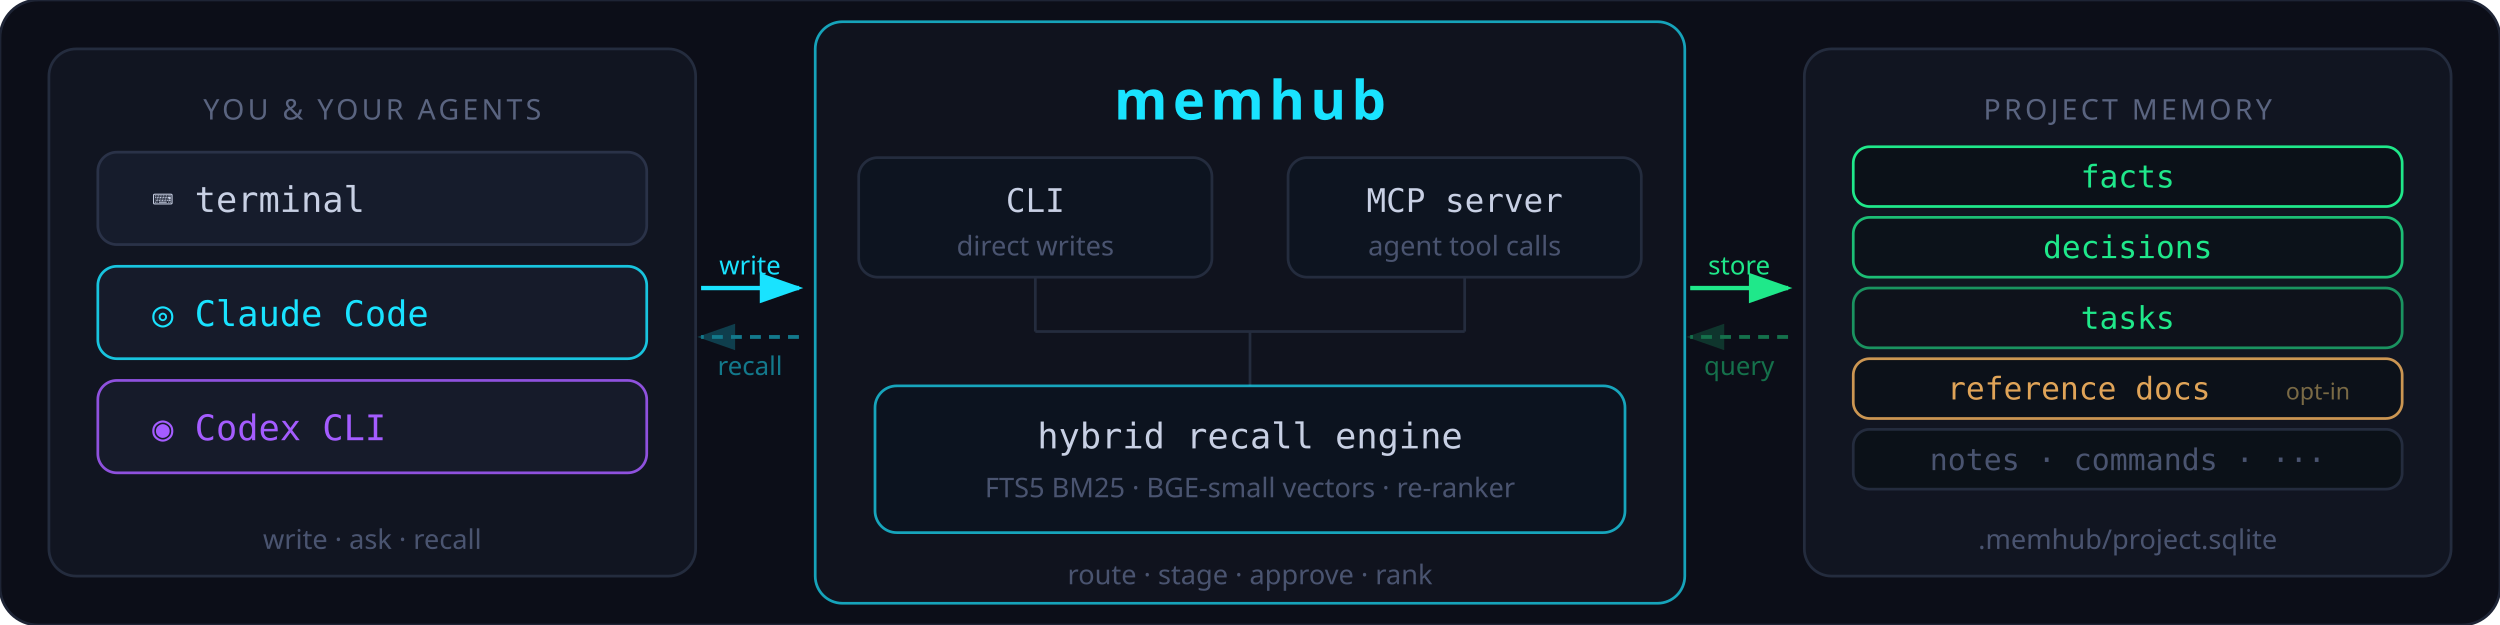
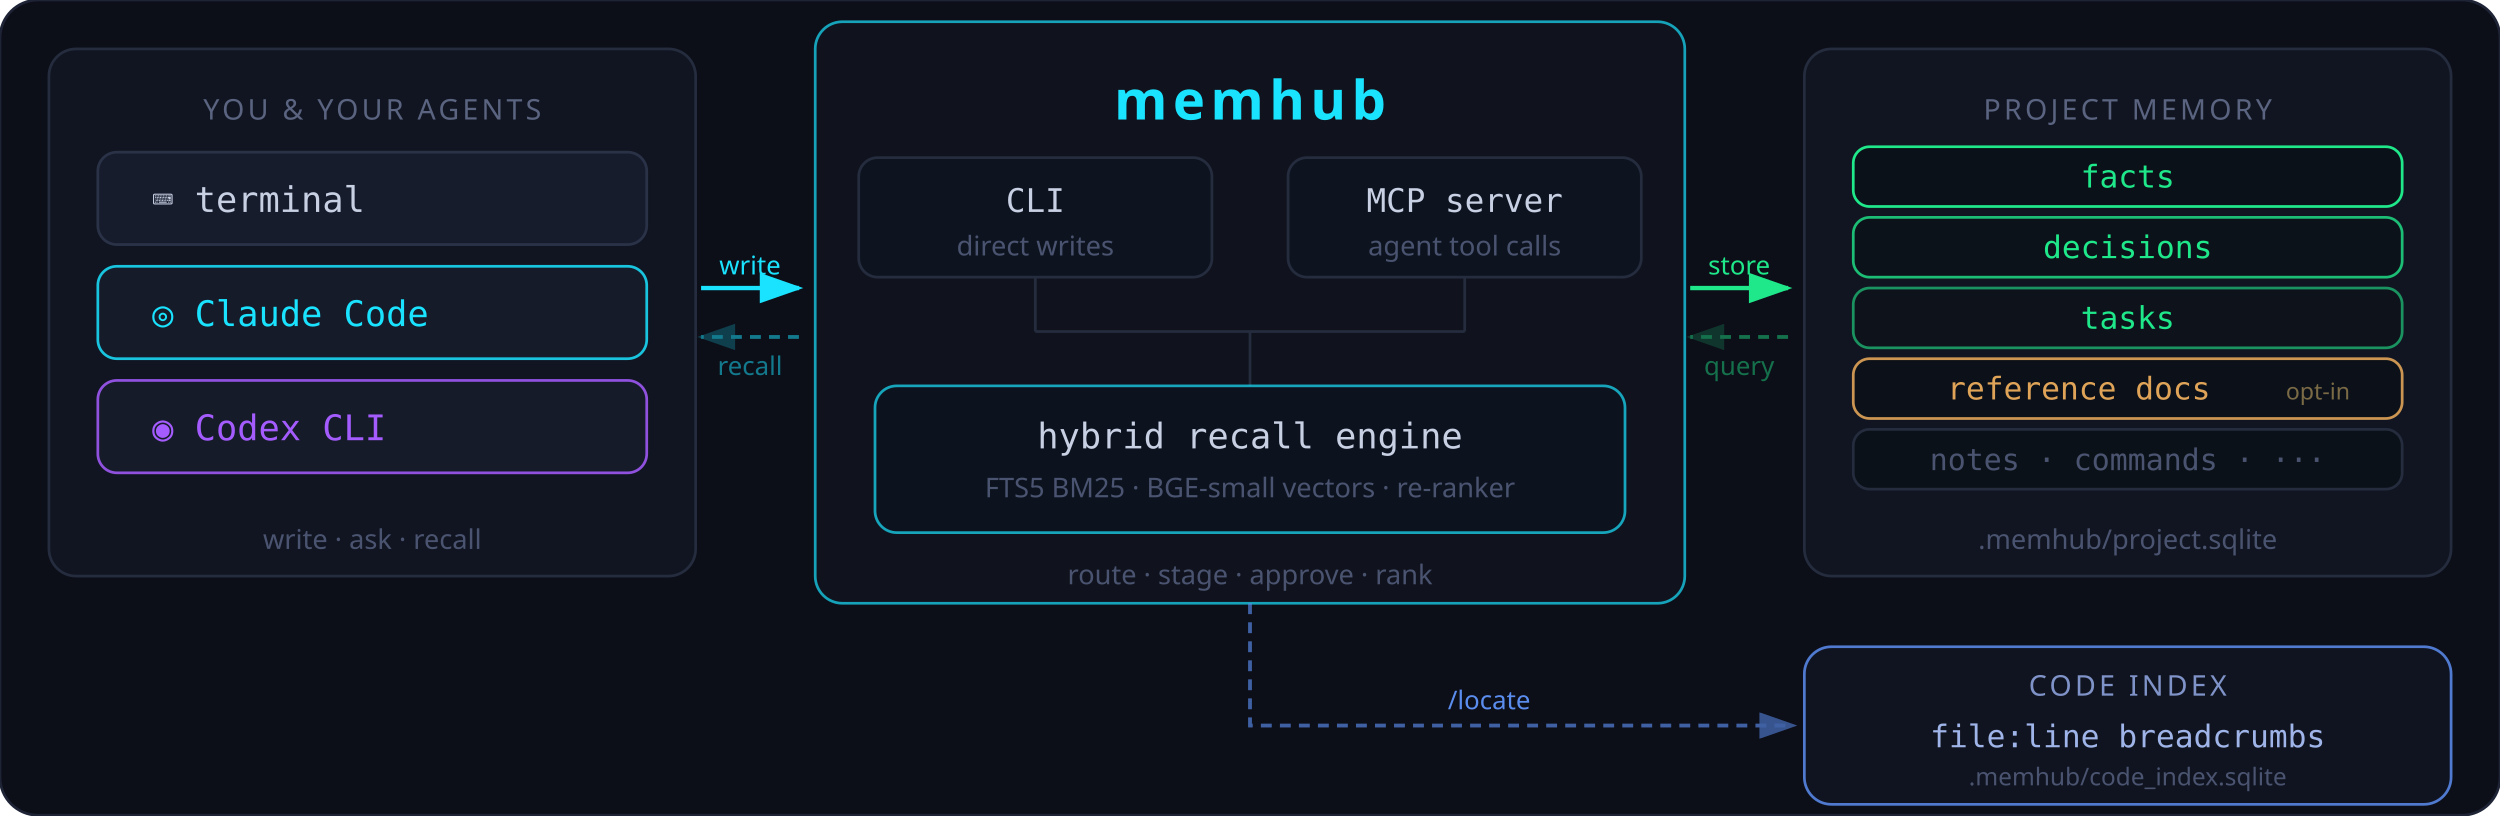
- <svg xmlns="http://www.w3.org/2000/svg" viewBox="0 0 920 230" width="920" height="230" style="max-width:100%;display:block;">
+ <svg xmlns="http://www.w3.org/2000/svg" viewBox="0 0 920 300" width="920" height="300" style="max-width:100%;display:block;">
  <defs>
    <marker id="ah-right" markerWidth="10" markerHeight="7" refX="9" refY="3.5" orient="auto">
      <polygon points="0 0, 10 3.5, 0 7" fill="#19e3ff" />
    </marker>
    <marker id="ah-right-dim" markerWidth="10" markerHeight="7" refX="9" refY="3.5" orient="auto">
      <polygon points="0 0, 10 3.5, 0 7" fill="#19e3ff" opacity="0.45" />
    </marker>
    <marker id="ah-right-green" markerWidth="10" markerHeight="7" refX="9" refY="3.5" orient="auto">
      <polygon points="0 0, 10 3.5, 0 7" fill="#1fe88a" />
    </marker>
    <marker id="ah-right-green-dim" markerWidth="10" markerHeight="7" refX="9" refY="3.5" orient="auto">
      <polygon points="0 0, 10 3.5, 0 7" fill="#1fe88a" opacity="0.4" />
    </marker>
+     <marker id="ah-right-blue" markerWidth="10" markerHeight="7" refX="9" refY="3.5" orient="auto">
+       <polygon points="0 0, 10 3.5, 0 7" fill="#5b8def" opacity="0.85" />
+     </marker>
  </defs>
-   <rect width="920" height="230" rx="14" fill="#0c0e18" />
-   <rect width="920" height="230" rx="14" fill="none" stroke="#1e2435" stroke-width="1" />
+   <rect width="920" height="300" rx="14" fill="#0c0e18" />
+   <rect width="920" height="300" rx="14" fill="none" stroke="#1e2435" stroke-width="1" />
  <rect x="18" y="18" width="238" height="194" rx="10" fill="#111521" stroke="#242c3e" stroke-width="1" />
  <text x="137" y="44" text-anchor="middle" font-family="ui-sans-serif,system-ui,sans-serif" font-size="10.5" fill="#5a6480" letter-spacing="1.2">YOU &amp; YOUR AGENTS</text>
  <rect x="36" y="56" width="202" height="34" rx="7" fill="#161c2c" stroke="#2a3248" stroke-width="1" />
  <text x="56" y="78" font-family="ui-monospace,monospace" font-size="13" fill="#c8d0e4">⌨  terminal</text>
  <rect x="36" y="98" width="202" height="34" rx="7" fill="#161c2c" stroke="#19e3ff" stroke-width="1" opacity="0.85" />
  <text x="56" y="120" font-family="ui-monospace,monospace" font-size="13" fill="#19e3ff">◎  Claude Code</text>
  <rect x="36" y="140" width="202" height="34" rx="7" fill="#161c2c" stroke="#a45cff" stroke-width="1" opacity="0.85" />
  <text x="56" y="162" font-family="ui-monospace,monospace" font-size="13" fill="#a45cff">◉  Codex CLI</text>
  <text x="137" y="202" text-anchor="middle" font-family="ui-sans-serif,system-ui,sans-serif" font-size="10" fill="#4a5470">write · ask · recall</text>
  <line x1="258" y1="106" x2="294" y2="106" stroke="#19e3ff" stroke-width="1.6" marker-end="url(#ah-right)" />
  <text x="276" y="101" text-anchor="middle" font-family="ui-sans-serif,system-ui,sans-serif" font-size="9.5" fill="#19e3ff">write</text>
  <line x1="294" y1="124" x2="258" y2="124" stroke="#19e3ff" stroke-width="1.4" stroke-dasharray="4,3" opacity="0.5" marker-end="url(#ah-right-dim)" />
  <text x="276" y="138" text-anchor="middle" font-family="ui-sans-serif,system-ui,sans-serif" font-size="9.5" fill="#19e3ff" opacity="0.5">recall</text>
  <rect x="300" y="8" width="320" height="214" rx="10" fill="#111521" stroke="#19e3ff" stroke-width="1" opacity="0.7" />
  <text x="460" y="44" text-anchor="middle" font-family="ui-sans-serif,system-ui,sans-serif" font-size="20" font-weight="700" fill="#19e3ff" letter-spacing="2">memhub</text>
  <rect x="316" y="58" width="130" height="44" rx="7" fill="#0d1420" stroke="#242c3e" stroke-width="1" />
  <text x="381" y="78" text-anchor="middle" font-family="ui-monospace,monospace" font-size="12" fill="#c8d0e4">CLI</text>
  <text x="381" y="94" text-anchor="middle" font-family="ui-sans-serif,system-ui,sans-serif" font-size="10" fill="#4a5470">direct writes</text>
  <rect x="474" y="58" width="130" height="44" rx="7" fill="#0d1420" stroke="#242c3e" stroke-width="1" />
  <text x="539" y="78" text-anchor="middle" font-family="ui-monospace,monospace" font-size="12" fill="#c8d0e4">MCP server</text>
  <text x="539" y="94" text-anchor="middle" font-family="ui-sans-serif,system-ui,sans-serif" font-size="10" fill="#4a5470">agent tool calls</text>
  <line x1="381" y1="102" x2="381" y2="122" stroke="#242c3e" stroke-width="1" />
  <line x1="539" y1="102" x2="539" y2="122" stroke="#242c3e" stroke-width="1" />
  <line x1="381" y1="122" x2="539" y2="122" stroke="#242c3e" stroke-width="1" />
  <line x1="460" y1="122" x2="460" y2="142" stroke="#242c3e" stroke-width="1" />
  <rect x="322" y="142" width="276" height="54" rx="8" fill="#0a1220" stroke="#19e3ff" stroke-width="1" opacity="0.7" />
  <text x="460" y="165" text-anchor="middle" font-family="ui-monospace,monospace" font-size="13" fill="#c8d0e4">hybrid recall engine</text>
  <text x="460" y="183" text-anchor="middle" font-family="ui-sans-serif,system-ui,sans-serif" font-size="10" fill="#4a5470">FTS5 BM25 · BGE-small vectors · re-ranker</text>
  <text x="460" y="215" text-anchor="middle" font-family="ui-sans-serif,system-ui,sans-serif" font-size="10" fill="#4a5470">route · stage · approve · rank</text>
  <line x1="622" y1="106" x2="658" y2="106" stroke="#1fe88a" stroke-width="1.6" marker-end="url(#ah-right-green)" />
  <text x="640" y="101" text-anchor="middle" font-family="ui-sans-serif,system-ui,sans-serif" font-size="9.5" fill="#1fe88a">store</text>
  <line x1="658" y1="124" x2="622" y2="124" stroke="#1fe88a" stroke-width="1.4" stroke-dasharray="4,3" opacity="0.45" marker-end="url(#ah-right-green-dim)" />
  <text x="640" y="138" text-anchor="middle" font-family="ui-sans-serif,system-ui,sans-serif" font-size="9.5" fill="#1fe88a" opacity="0.45">query</text>
  <rect x="664" y="18" width="238" height="194" rx="10" fill="#111521" stroke="#242c3e" stroke-width="1" />
  <text x="783" y="44" text-anchor="middle" font-family="ui-sans-serif,system-ui,sans-serif" font-size="10.5" fill="#5a6480" letter-spacing="1.2">PROJECT MEMORY</text>
  <rect x="682" y="54" width="202" height="22" rx="6" fill="#0b1118" stroke="#1fe88a" stroke-width="1" />
  <text x="783" y="69" text-anchor="middle" font-family="ui-monospace,monospace" font-size="11.5" fill="#1fe88a">facts</text>
  <rect x="682" y="80" width="202" height="22" rx="6" fill="#0b1118" stroke="#1fe88a" stroke-width="1" opacity="0.8" />
  <text x="783" y="95" text-anchor="middle" font-family="ui-monospace,monospace" font-size="11.5" fill="#1fe88a">decisions</text>
  <rect x="682" y="106" width="202" height="22" rx="6" fill="#0b1118" stroke="#1fe88a" stroke-width="1" opacity="0.6" />
  <text x="783" y="121" text-anchor="middle" font-family="ui-monospace,monospace" font-size="11.5" fill="#1fe88a">tasks</text>
  <rect x="682" y="132" width="202" height="22" rx="6" fill="#0b1118" stroke="#e0a458" stroke-width="1" opacity="0.9" />
  <text x="765" y="147" text-anchor="middle" font-family="ui-monospace,monospace" font-size="11.5" fill="#e0a458">reference docs</text>
  <text x="853" y="147" text-anchor="middle" font-family="ui-sans-serif,system-ui,sans-serif" font-size="8.5" fill="#7a6a45">opt-in</text>
  <rect x="682" y="158" width="202" height="22" rx="6" fill="#0b1118" stroke="#242c3e" stroke-width="1" />
  <text x="783" y="173" text-anchor="middle" font-family="ui-monospace,monospace" font-size="11" fill="#4a5470">notes · commands · ···</text>
  <text x="783" y="202" text-anchor="middle" font-family="ui-sans-serif,system-ui,sans-serif" font-size="10" fill="#4a5470">.memhub/project.sqlite</text>
+   <path d="M460,222 L460,267 L660,267" fill="none" stroke="#5b8def" stroke-width="1.4" stroke-dasharray="4,3" opacity="0.65" marker-end="url(#ah-right-blue)" />
+   <text x="548" y="261" text-anchor="middle" font-family="ui-sans-serif,system-ui,sans-serif" font-size="9.5" fill="#5b8def">/locate</text>
+   <rect x="664" y="238" width="238" height="58" rx="10" fill="#111521" stroke="#5b8def" stroke-width="1" opacity="0.85" />
+   <text x="783" y="256" text-anchor="middle" font-family="ui-sans-serif,system-ui,sans-serif" font-size="10.5" fill="#7f93c8" letter-spacing="1.2">CODE INDEX</text>
+   <text x="783" y="275" text-anchor="middle" font-family="ui-monospace,monospace" font-size="11.5" fill="#9fb4e8">file:line breadcrumbs</text>
+   <text x="783" y="289" text-anchor="middle" font-family="ui-sans-serif,system-ui,sans-serif" font-size="9" fill="#4a5470">.memhub/code_index.sqlite</text>
</svg>
